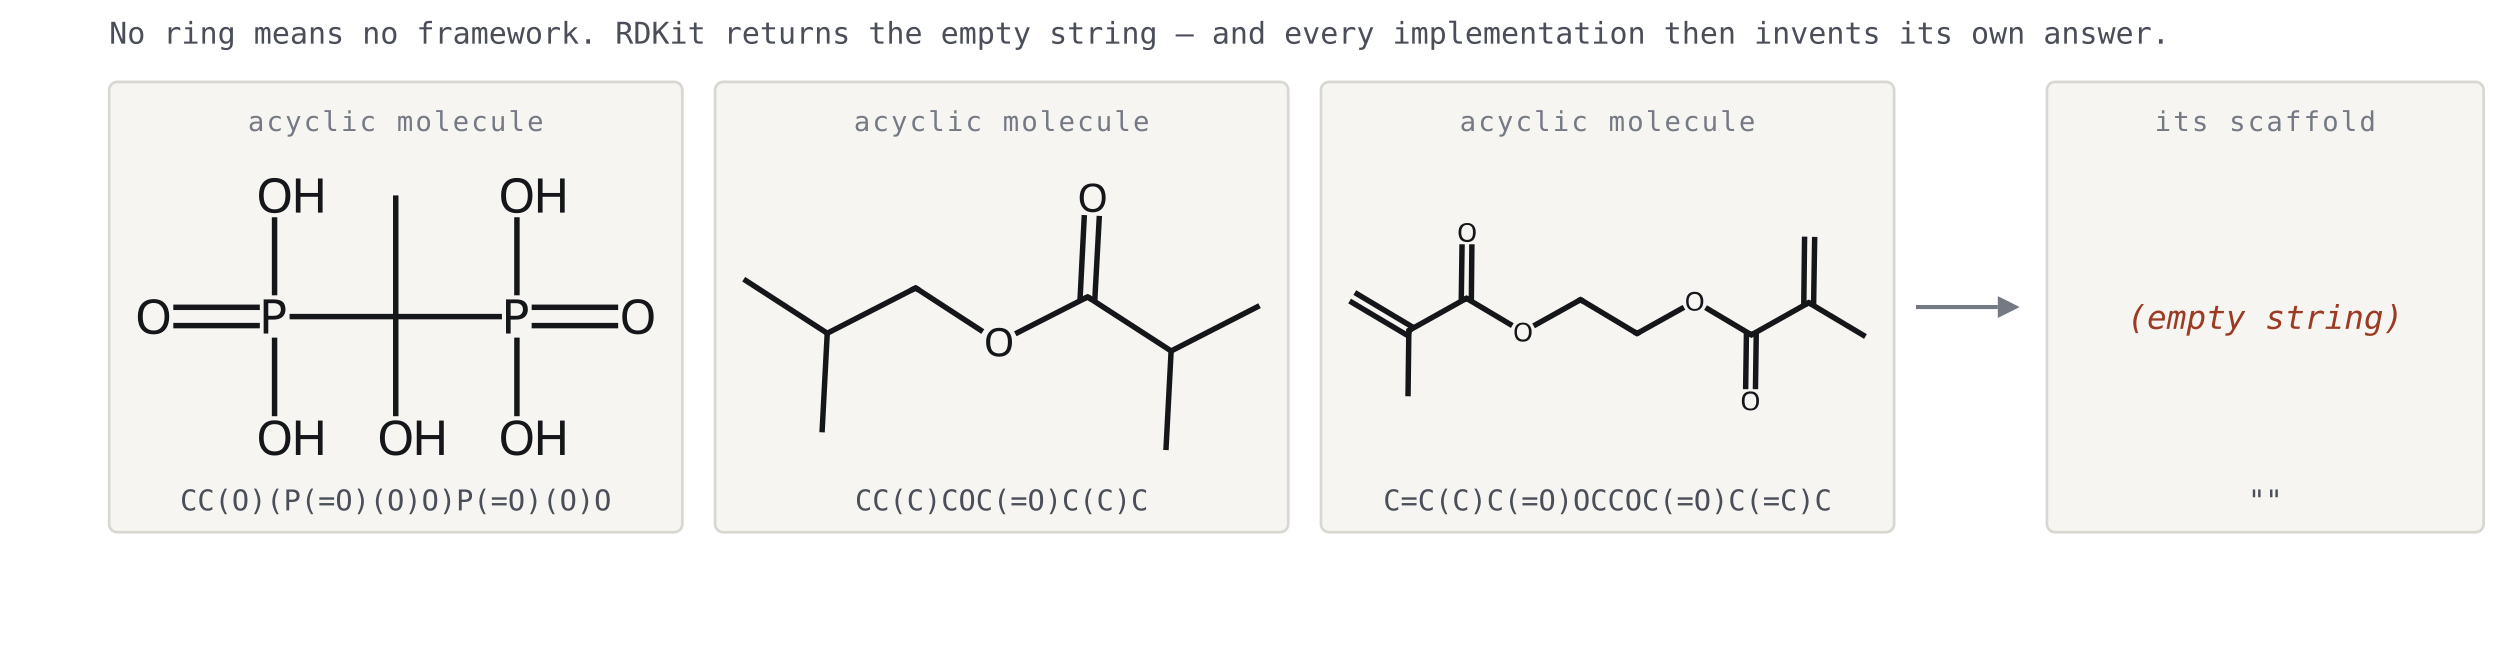
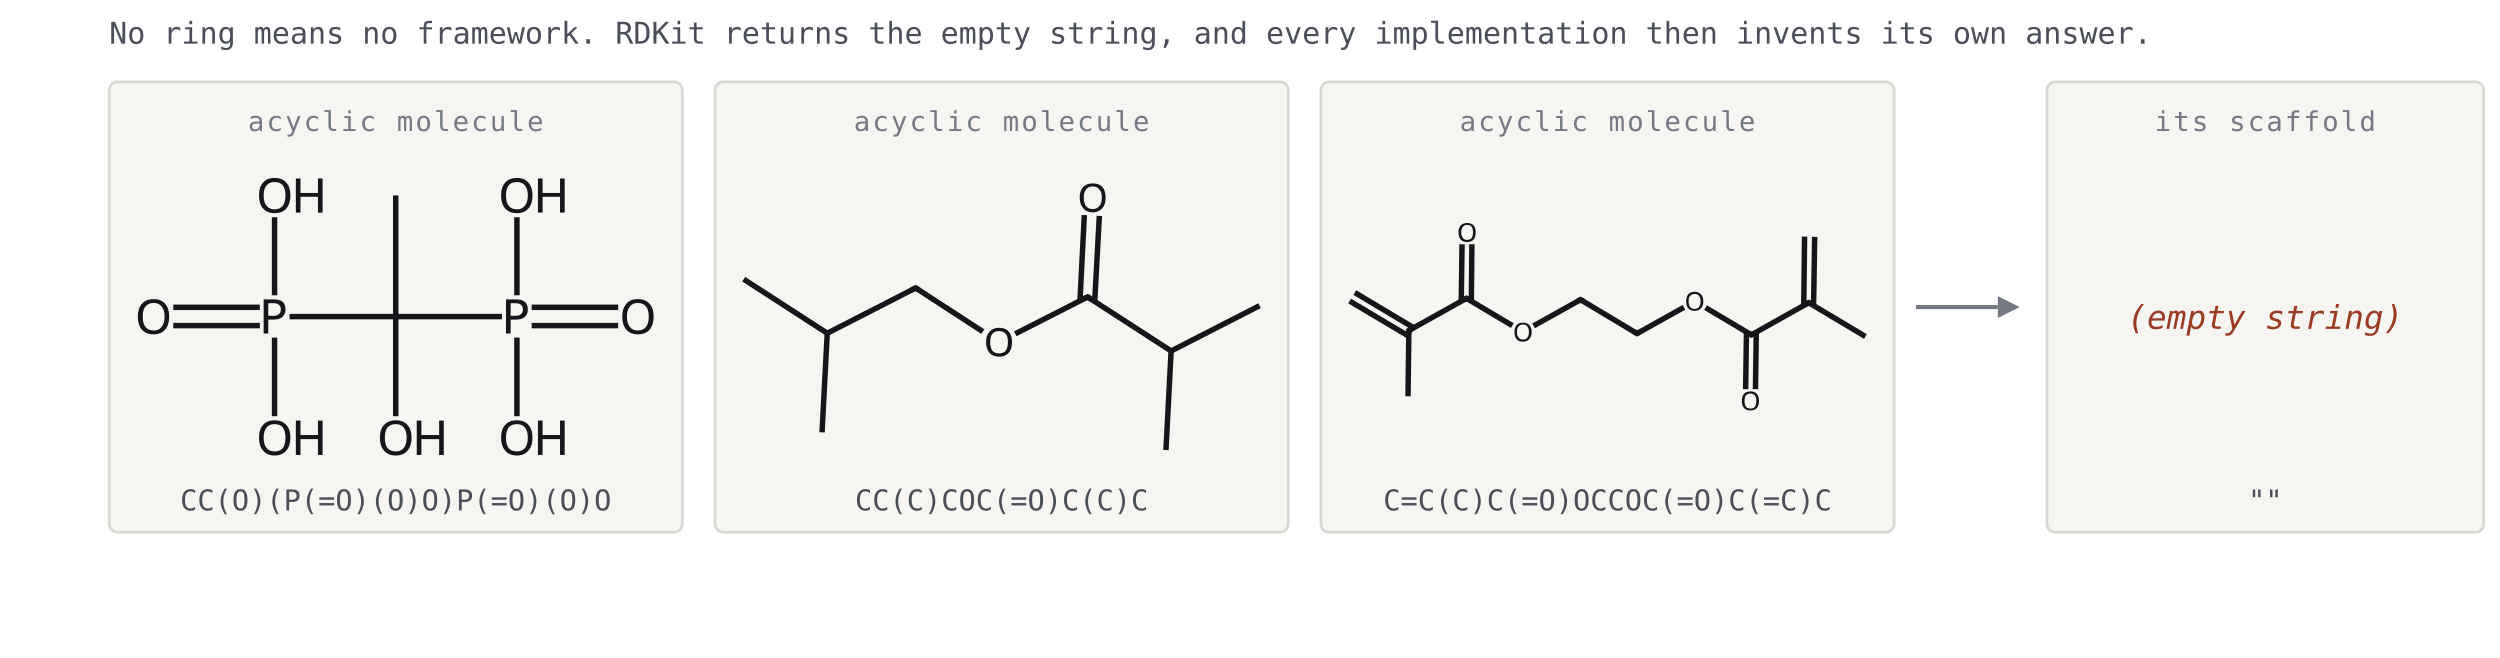
<svg xmlns="http://www.w3.org/2000/svg" viewBox="0 0 916 241" width="100%" role="img" aria-label="Real acyclic Tox21 molecules, which have no Murcko scaffold at all" font-family="ui-monospace, SFMono-Regular, Menlo, monospace">
  <style>
.cell{fill:var(--paper,#F6F5F2);stroke:var(--rule,#D8D7D1);stroke-width:1}
.mol{color:var(--ink,#14161A)}
.ct{fill:var(--ink-3,#747984);font-size:10px;letter-spacing:.08em;text-transform:uppercase}
.cs{fill:var(--ink-2,#4A4E58);font-size:10.5px}
.empty{fill:var(--leak,#9B3B24);font-size:12px;font-style:italic}
.arw{stroke:var(--ink-3,#747984);stroke-width:1.5}
.arwh{fill:var(--ink-3,#747984)}
.al{fill:var(--ink-3,#747984);font-size:9.5px}
.note{fill:var(--ink-2,#4A4E58);font-size:11px}
.hl{fill:var(--leak,#9B3B24);font-size:11px;font-weight:600}
</style>
-   <text class="note" x="40" y="16">No ring means no framework. RDKit returns the empty string — and every implementation then invents its own answer.</text>
+   <text class="note" x="40" y="16">No ring means no framework. RDKit returns the empty string, and every implementation then invents its own answer.</text>
  <g transform="translate(40,30)">
    <rect class="cell" x="0" y="0" width="210" height="165" rx="3" />
    <text class="ct" x="105.0" y="18" text-anchor="middle">acyclic molecule</text>
    <g transform="translate(0,26)" class="mol">
      <path class="bond-0 atom-0 atom-1" d="M 105.0,15.6 L 105.0,60.0" style="fill:none;fill-rule:evenodd;stroke:currentColor;stroke-width:2.0px;stroke-linecap:butt;stroke-linejoin:miter;stroke-opacity:1" />
      <path class="bond-1 atom-1 atom-2" d="M 105.0,60.0 L 105.0,96.5" style="fill:none;fill-rule:evenodd;stroke:currentColor;stroke-width:2.0px;stroke-linecap:butt;stroke-linejoin:miter;stroke-opacity:1" />
      <path class="bond-2 atom-1 atom-3" d="M 105.0,60.0 L 66.1,60.0" style="fill:none;fill-rule:evenodd;stroke:currentColor;stroke-width:2.0px;stroke-linecap:butt;stroke-linejoin:miter;stroke-opacity:1" />
      <path class="bond-3 atom-3 atom-4" d="M 55.2,56.6 L 23.5,56.6" style="fill:none;fill-rule:evenodd;stroke:currentColor;stroke-width:2.0px;stroke-linecap:butt;stroke-linejoin:miter;stroke-opacity:1" />
      <path class="bond-3 atom-3 atom-4" d="M 55.2,63.3 L 23.5,63.3" style="fill:none;fill-rule:evenodd;stroke:currentColor;stroke-width:2.0px;stroke-linecap:butt;stroke-linejoin:miter;stroke-opacity:1" />
      <path class="bond-4 atom-3 atom-5" d="M 60.6,67.7 L 60.6,96.5" style="fill:none;fill-rule:evenodd;stroke:currentColor;stroke-width:2.0px;stroke-linecap:butt;stroke-linejoin:miter;stroke-opacity:1" />
      <path class="bond-5 atom-3 atom-6" d="M 60.6,52.2 L 60.6,23.6" style="fill:none;fill-rule:evenodd;stroke:currentColor;stroke-width:2.0px;stroke-linecap:butt;stroke-linejoin:miter;stroke-opacity:1" />
      <path class="bond-6 atom-1 atom-7" d="M 105.0,60.0 L 143.9,60.0" style="fill:none;fill-rule:evenodd;stroke:currentColor;stroke-width:2.0px;stroke-linecap:butt;stroke-linejoin:miter;stroke-opacity:1" />
      <path class="bond-7 atom-7 atom-8" d="M 154.8,63.3 L 186.5,63.3" style="fill:none;fill-rule:evenodd;stroke:currentColor;stroke-width:2.0px;stroke-linecap:butt;stroke-linejoin:miter;stroke-opacity:1" />
      <path class="bond-7 atom-7 atom-8" d="M 154.8,56.6 L 186.5,56.6" style="fill:none;fill-rule:evenodd;stroke:currentColor;stroke-width:2.0px;stroke-linecap:butt;stroke-linejoin:miter;stroke-opacity:1" />
      <path class="bond-8 atom-7 atom-9" d="M 149.4,67.7 L 149.4,96.5" style="fill:none;fill-rule:evenodd;stroke:currentColor;stroke-width:2.0px;stroke-linecap:butt;stroke-linejoin:miter;stroke-opacity:1" />
      <path class="bond-9 atom-7 atom-10" d="M 149.4,52.2 L 149.4,23.6" style="fill:none;fill-rule:evenodd;stroke:currentColor;stroke-width:2.0px;stroke-linecap:butt;stroke-linejoin:miter;stroke-opacity:1" />
      <path class="atom-2" d="M 99.2 104.4 Q 99.2 101.3, 100.7 99.7 Q 102.2 98.0, 105.0 98.0 Q 107.8 98.0, 109.3 99.7 Q 110.8 101.3, 110.8 104.4 Q 110.8 107.4, 109.3 109.1 Q 107.8 110.9, 105.0 110.9 Q 102.2 110.9, 100.7 109.1 Q 99.2 107.4, 99.2 104.4 M 105.0 109.4 Q 106.9 109.4, 107.9 108.2 Q 109.0 106.9, 109.0 104.4 Q 109.0 101.9, 107.9 100.6 Q 106.9 99.4, 105.0 99.4 Q 103.1 99.4, 102.0 100.6 Q 101.0 101.9, 101.0 104.4 Q 101.0 106.9, 102.0 108.2 Q 103.1 109.4, 105.0 109.4 " fill="currentColor" />
      <path class="atom-2" d="M 112.7 98.1 L 114.4 98.1 L 114.4 103.4 L 120.9 103.4 L 120.9 98.1 L 122.6 98.1 L 122.6 110.7 L 120.9 110.7 L 120.9 104.9 L 114.4 104.9 L 114.4 110.7 L 112.7 110.7 L 112.7 98.1 " fill="currentColor" />
      <path class="atom-3" d="M 60.3 53.7 Q 62.5 53.7, 63.6 54.6 Q 64.6 55.6, 64.6 57.4 Q 64.6 59.1, 63.5 60.1 Q 62.4 61.1, 60.3 61.1 L 58.3 61.1 L 58.3 66.2 L 56.6 66.2 L 56.6 53.7 L 60.3 53.7 M 60.3 59.7 Q 61.6 59.7, 62.2 59.1 Q 62.9 58.5, 62.9 57.4 Q 62.9 56.2, 62.2 55.7 Q 61.6 55.1, 60.3 55.1 L 58.3 55.1 L 58.3 59.7 L 60.3 59.7 " fill="currentColor" />
      <path class="atom-4" d="M 10.5 60.0 Q 10.5 57.0, 12.0 55.3 Q 13.5 53.6, 16.3 53.6 Q 19.1 53.6, 20.5 55.3 Q 22.0 57.0, 22.0 60.0 Q 22.0 63.0, 20.5 64.8 Q 19.0 66.5, 16.3 66.5 Q 13.5 66.5, 12.0 64.8 Q 10.5 63.1, 10.5 60.0 M 16.3 65.1 Q 18.2 65.1, 19.2 63.8 Q 20.3 62.5, 20.3 60.0 Q 20.3 57.5, 19.2 56.3 Q 18.2 55.0, 16.3 55.0 Q 14.4 55.0, 13.3 56.3 Q 12.3 57.5, 12.3 60.0 Q 12.3 62.5, 13.3 63.8 Q 14.4 65.1, 16.3 65.1 " fill="currentColor" />
      <path class="atom-5" d="M 54.9 104.4 Q 54.9 101.3, 56.4 99.7 Q 57.8 98.0, 60.6 98.0 Q 63.4 98.0, 64.9 99.7 Q 66.4 101.3, 66.4 104.4 Q 66.4 107.4, 64.9 109.1 Q 63.4 110.9, 60.6 110.9 Q 57.9 110.9, 56.4 109.1 Q 54.9 107.4, 54.9 104.4 M 60.6 109.4 Q 62.6 109.4, 63.6 108.2 Q 64.6 106.9, 64.6 104.4 Q 64.6 101.9, 63.6 100.6 Q 62.6 99.4, 60.6 99.4 Q 58.7 99.4, 57.7 100.6 Q 56.6 101.9, 56.6 104.4 Q 56.6 106.9, 57.7 108.2 Q 58.7 109.4, 60.6 109.4 " fill="currentColor" />
      <path class="atom-5" d="M 68.4 98.1 L 70.1 98.1 L 70.1 103.4 L 76.5 103.4 L 76.5 98.1 L 78.2 98.1 L 78.2 110.7 L 76.5 110.7 L 76.5 104.9 L 70.1 104.9 L 70.1 110.7 L 68.4 110.7 L 68.4 98.1 " fill="currentColor" />
      <path class="atom-6" d="M 54.9 15.6 Q 54.9 12.6, 56.4 10.9 Q 57.8 9.2, 60.6 9.2 Q 63.4 9.2, 64.9 10.9 Q 66.4 12.6, 66.4 15.6 Q 66.4 18.7, 64.9 20.4 Q 63.4 22.1, 60.6 22.1 Q 57.9 22.1, 56.4 20.4 Q 54.9 18.7, 54.9 15.6 M 60.6 20.7 Q 62.6 20.7, 63.6 19.4 Q 64.6 18.1, 64.6 15.6 Q 64.6 13.2, 63.6 11.9 Q 62.6 10.7, 60.6 10.7 Q 58.7 10.7, 57.7 11.9 Q 56.6 13.1, 56.6 15.6 Q 56.6 18.2, 57.7 19.4 Q 58.7 20.7, 60.6 20.7 " fill="currentColor" />
      <path class="atom-6" d="M 68.4 9.4 L 70.1 9.4 L 70.1 14.7 L 76.5 14.7 L 76.5 9.4 L 78.2 9.4 L 78.2 21.9 L 76.5 21.9 L 76.5 16.1 L 70.1 16.1 L 70.1 21.9 L 68.4 21.9 L 68.4 9.4 " fill="currentColor" />
      <path class="atom-7" d="M 149.1 53.7 Q 151.2 53.7, 152.3 54.6 Q 153.4 55.6, 153.4 57.4 Q 153.4 59.1, 152.3 60.1 Q 151.2 61.1, 149.1 61.1 L 147.1 61.1 L 147.1 66.2 L 145.4 66.2 L 145.4 53.7 L 149.1 53.7 M 149.1 59.7 Q 150.3 59.7, 150.9 59.1 Q 151.6 58.5, 151.6 57.4 Q 151.6 56.2, 150.9 55.7 Q 150.3 55.1, 149.1 55.1 L 147.1 55.1 L 147.1 59.7 L 149.1 59.7 " fill="currentColor" />
      <path class="atom-8" d="M 188.0 60.0 Q 188.0 57.0, 189.5 55.3 Q 190.9 53.6, 193.7 53.6 Q 196.5 53.6, 198.0 55.3 Q 199.5 57.0, 199.5 60.0 Q 199.5 63.0, 198.0 64.8 Q 196.5 66.5, 193.7 66.5 Q 191.0 66.5, 189.5 64.8 Q 188.0 63.1, 188.0 60.0 M 193.7 65.1 Q 195.6 65.1, 196.7 63.8 Q 197.7 62.5, 197.7 60.0 Q 197.7 57.5, 196.7 56.3 Q 195.6 55.0, 193.7 55.0 Q 191.8 55.0, 190.8 56.3 Q 189.7 57.5, 189.7 60.0 Q 189.7 62.5, 190.8 63.8 Q 191.8 65.1, 193.7 65.1 " fill="currentColor" />
      <path class="atom-9" d="M 143.6 104.4 Q 143.6 101.3, 145.1 99.7 Q 146.6 98.0, 149.4 98.0 Q 152.2 98.0, 153.6 99.7 Q 155.1 101.3, 155.1 104.4 Q 155.1 107.4, 153.6 109.1 Q 152.1 110.9, 149.4 110.9 Q 146.6 110.9, 145.1 109.1 Q 143.6 107.4, 143.6 104.4 M 149.4 109.4 Q 151.3 109.4, 152.3 108.2 Q 153.4 106.9, 153.4 104.4 Q 153.4 101.9, 152.3 100.6 Q 151.3 99.4, 149.4 99.4 Q 147.4 99.4, 146.4 100.6 Q 145.4 101.9, 145.4 104.4 Q 145.4 106.9, 146.4 108.2 Q 147.4 109.4, 149.4 109.4 " fill="currentColor" />
      <path class="atom-9" d="M 157.1 98.1 L 158.8 98.1 L 158.8 103.4 L 165.2 103.4 L 165.2 98.1 L 166.9 98.1 L 166.9 110.7 L 165.2 110.7 L 165.2 104.9 L 158.8 104.9 L 158.8 110.7 L 157.1 110.7 L 157.1 98.1 " fill="currentColor" />
      <path class="atom-10" d="M 143.6 15.6 Q 143.6 12.6, 145.1 10.9 Q 146.6 9.2, 149.4 9.2 Q 152.2 9.2, 153.6 10.9 Q 155.1 12.6, 155.1 15.6 Q 155.1 18.7, 153.6 20.4 Q 152.1 22.1, 149.4 22.1 Q 146.6 22.1, 145.1 20.4 Q 143.6 18.7, 143.6 15.6 M 149.4 20.7 Q 151.3 20.7, 152.3 19.4 Q 153.4 18.1, 153.4 15.6 Q 153.4 13.2, 152.3 11.9 Q 151.3 10.7, 149.4 10.7 Q 147.4 10.7, 146.4 11.9 Q 145.4 13.1, 145.4 15.6 Q 145.4 18.2, 146.4 19.4 Q 147.4 20.7, 149.4 20.7 " fill="currentColor" />
      <path class="atom-10" d="M 157.1 9.4 L 158.8 9.4 L 158.8 14.7 L 165.2 14.7 L 165.2 9.4 L 166.9 9.4 L 166.9 21.9 L 165.2 21.9 L 165.2 16.1 L 158.8 16.1 L 158.8 21.9 L 157.1 21.9 L 157.1 9.4 " fill="currentColor" />
    </g>
    <text class="cs" x="105.0" y="157" text-anchor="middle">CC(O)(P(=O)(O)O)P(=O)(O)O</text>
  </g>
  <g transform="translate(262,30)">
    <rect class="cell" x="0" y="0" width="210" height="165" rx="3" />
    <text class="ct" x="105.0" y="18" text-anchor="middle">acyclic molecule</text>
    <g transform="translate(0,26)" class="mol">
      <path class="bond-0 atom-0 atom-1" d="M 10.5,46.3 L 41.1,66.1" style="fill:none;fill-rule:evenodd;stroke:currentColor;stroke-width:2.0px;stroke-linecap:butt;stroke-linejoin:miter;stroke-opacity:1" />
      <path class="bond-1 atom-1 atom-2" d="M 41.1,66.1 L 39.2,102.4" style="fill:none;fill-rule:evenodd;stroke:currentColor;stroke-width:2.0px;stroke-linecap:butt;stroke-linejoin:miter;stroke-opacity:1" />
      <path class="bond-2 atom-1 atom-3" d="M 41.1,66.1 L 73.5,49.5" style="fill:none;fill-rule:evenodd;stroke:currentColor;stroke-width:2.0px;stroke-linecap:butt;stroke-linejoin:miter;stroke-opacity:1" />
      <path class="bond-3 atom-3 atom-4" d="M 73.5,49.5 L 98.1,65.5" style="fill:none;fill-rule:evenodd;stroke:currentColor;stroke-width:2.0px;stroke-linecap:butt;stroke-linejoin:miter;stroke-opacity:1" />
      <path class="bond-4 atom-4 atom-5" d="M 110.0,66.3 L 136.5,52.8" style="fill:none;fill-rule:evenodd;stroke:currentColor;stroke-width:2.0px;stroke-linecap:butt;stroke-linejoin:miter;stroke-opacity:1" />
      <path class="bond-5 atom-5 atom-6" d="M 139.1,54.5 L 140.8,23.1" style="fill:none;fill-rule:evenodd;stroke:currentColor;stroke-width:2.0px;stroke-linecap:butt;stroke-linejoin:miter;stroke-opacity:1" />
      <path class="bond-5 atom-5 atom-6" d="M 133.7,54.2 L 135.3,22.8" style="fill:none;fill-rule:evenodd;stroke:currentColor;stroke-width:2.0px;stroke-linecap:butt;stroke-linejoin:miter;stroke-opacity:1" />
      <path class="bond-6 atom-5 atom-7" d="M 136.5,52.8 L 167.1,72.6" style="fill:none;fill-rule:evenodd;stroke:currentColor;stroke-width:2.0px;stroke-linecap:butt;stroke-linejoin:miter;stroke-opacity:1" />
      <path class="bond-7 atom-7 atom-8" d="M 167.1,72.6 L 199.5,56.0" style="fill:none;fill-rule:evenodd;stroke:currentColor;stroke-width:2.0px;stroke-linecap:butt;stroke-linejoin:miter;stroke-opacity:1" />
      <path class="bond-8 atom-7 atom-9" d="M 167.1,72.6 L 165.2,108.9" style="fill:none;fill-rule:evenodd;stroke:currentColor;stroke-width:2.0px;stroke-linecap:butt;stroke-linejoin:miter;stroke-opacity:1" />
      <path d="M 71.9,50.3 L 73.5,49.5 L 74.7,50.3" style="fill:none;stroke:currentColor;stroke-width:2.0px;stroke-linecap:butt;stroke-linejoin:miter;stroke-miterlimit:10;stroke-opacity:1;" />
      <path d="M 135.2,53.4 L 136.5,52.8 L 138.0,53.7" style="fill:none;stroke:currentColor;stroke-width:2.0px;stroke-linecap:butt;stroke-linejoin:miter;stroke-miterlimit:10;stroke-opacity:1;" />
      <path class="atom-4" d="M 99.3 69.3 Q 99.3 66.9, 100.6 65.5 Q 101.8 64.1, 104.1 64.1 Q 106.4 64.1, 107.6 65.5 Q 108.8 66.9, 108.8 69.3 Q 108.8 71.9, 107.6 73.3 Q 106.3 74.7, 104.1 74.7 Q 101.8 74.7, 100.6 73.3 Q 99.3 71.9, 99.3 69.3 M 104.1 73.5 Q 105.6 73.5, 106.5 72.5 Q 107.3 71.4, 107.3 69.3 Q 107.3 67.3, 106.5 66.3 Q 105.6 65.3, 104.1 65.3 Q 102.5 65.3, 101.6 66.3 Q 100.8 67.3, 100.8 69.3 Q 100.8 71.4, 101.6 72.5 Q 102.5 73.5, 104.1 73.5 " fill="currentColor" />
      <path class="atom-6" d="M 133.6 16.4 Q 133.6 13.9, 134.9 12.5 Q 136.1 11.2, 138.4 11.2 Q 140.7 11.2, 141.9 12.5 Q 143.1 13.9, 143.1 16.4 Q 143.1 18.9, 141.9 20.3 Q 140.6 21.8, 138.4 21.8 Q 136.1 21.8, 134.9 20.3 Q 133.6 18.9, 133.6 16.4 M 138.4 20.6 Q 139.9 20.6, 140.8 19.5 Q 141.7 18.5, 141.7 16.4 Q 141.7 14.4, 140.8 13.4 Q 139.9 12.3, 138.4 12.3 Q 136.8 12.3, 135.9 13.4 Q 135.1 14.4, 135.1 16.4 Q 135.1 18.5, 135.9 19.5 Q 136.8 20.6, 138.4 20.6 " fill="currentColor" />
    </g>
    <text class="cs" x="105.0" y="157" text-anchor="middle">CC(C)COC(=O)C(C)C</text>
  </g>
  <g transform="translate(484,30)">
    <rect class="cell" x="0" y="0" width="210" height="165" rx="3" />
    <text class="ct" x="105.0" y="18" text-anchor="middle">acyclic molecule</text>
    <g transform="translate(0,26)" class="mol">
      <path class="bond-0 atom-0 atom-1" d="M 12.4,51.2 L 34.0,64.1" style="fill:none;fill-rule:evenodd;stroke:currentColor;stroke-width:2.0px;stroke-linecap:butt;stroke-linejoin:miter;stroke-opacity:1" />
      <path class="bond-0 atom-0 atom-1" d="M 10.5,54.3 L 32.2,67.2" style="fill:none;fill-rule:evenodd;stroke:currentColor;stroke-width:2.0px;stroke-linecap:butt;stroke-linejoin:miter;stroke-opacity:1" />
      <path class="bond-1 atom-1 atom-2" d="M 32.2,65.1 L 31.9,89.2" style="fill:none;fill-rule:evenodd;stroke:currentColor;stroke-width:2.0px;stroke-linecap:butt;stroke-linejoin:miter;stroke-opacity:1" />
      <path class="bond-2 atom-1 atom-3" d="M 32.2,65.1 L 53.3,53.3" style="fill:none;fill-rule:evenodd;stroke:currentColor;stroke-width:2.0px;stroke-linecap:butt;stroke-linejoin:miter;stroke-opacity:1" />
      <path class="bond-3 atom-3 atom-4" d="M 55.1,54.3 L 55.3,33.5" style="fill:none;fill-rule:evenodd;stroke:currentColor;stroke-width:2.0px;stroke-linecap:butt;stroke-linejoin:miter;stroke-opacity:1" />
      <path class="bond-3 atom-3 atom-4" d="M 51.4,54.3 L 51.7,33.5" style="fill:none;fill-rule:evenodd;stroke:currentColor;stroke-width:2.0px;stroke-linecap:butt;stroke-linejoin:miter;stroke-opacity:1" />
      <path class="bond-4 atom-3 atom-5" d="M 53.3,53.3 L 70.1,63.3" style="fill:none;fill-rule:evenodd;stroke:currentColor;stroke-width:2.0px;stroke-linecap:butt;stroke-linejoin:miter;stroke-opacity:1" />
      <path class="bond-5 atom-5 atom-6" d="M 77.9,63.4 L 95.1,53.8" style="fill:none;fill-rule:evenodd;stroke:currentColor;stroke-width:2.0px;stroke-linecap:butt;stroke-linejoin:miter;stroke-opacity:1" />
      <path class="bond-6 atom-6 atom-7" d="M 95.1,53.8 L 115.8,66.2" style="fill:none;fill-rule:evenodd;stroke:currentColor;stroke-width:2.0px;stroke-linecap:butt;stroke-linejoin:miter;stroke-opacity:1" />
      <path class="bond-7 atom-7 atom-8" d="M 115.8,66.2 L 133.0,56.6" style="fill:none;fill-rule:evenodd;stroke:currentColor;stroke-width:2.0px;stroke-linecap:butt;stroke-linejoin:miter;stroke-opacity:1" />
      <path class="bond-8 atom-8 atom-9" d="M 140.9,56.7 L 157.7,66.7" style="fill:none;fill-rule:evenodd;stroke:currentColor;stroke-width:2.0px;stroke-linecap:butt;stroke-linejoin:miter;stroke-opacity:1" />
      <path class="bond-9 atom-9 atom-10" d="M 155.9,65.6 L 155.6,86.6" style="fill:none;fill-rule:evenodd;stroke:currentColor;stroke-width:2.0px;stroke-linecap:butt;stroke-linejoin:miter;stroke-opacity:1" />
      <path class="bond-9 atom-9 atom-10" d="M 159.5,65.7 L 159.2,86.6" style="fill:none;fill-rule:evenodd;stroke:currentColor;stroke-width:2.0px;stroke-linecap:butt;stroke-linejoin:miter;stroke-opacity:1" />
      <path class="bond-10 atom-9 atom-11" d="M 157.7,66.7 L 178.7,54.9" style="fill:none;fill-rule:evenodd;stroke:currentColor;stroke-width:2.0px;stroke-linecap:butt;stroke-linejoin:miter;stroke-opacity:1" />
      <path class="bond-11 atom-11 atom-12" d="M 180.5,56.0 L 180.9,30.8" style="fill:none;fill-rule:evenodd;stroke:currentColor;stroke-width:2.0px;stroke-linecap:butt;stroke-linejoin:miter;stroke-opacity:1" />
      <path class="bond-11 atom-11 atom-12" d="M 176.9,55.9 L 177.2,30.7" style="fill:none;fill-rule:evenodd;stroke:currentColor;stroke-width:2.0px;stroke-linecap:butt;stroke-linejoin:miter;stroke-opacity:1" />
      <path class="bond-12 atom-11 atom-13" d="M 178.7,54.9 L 199.5,67.3" style="fill:none;fill-rule:evenodd;stroke:currentColor;stroke-width:2.0px;stroke-linecap:butt;stroke-linejoin:miter;stroke-opacity:1" />
      <path d="M 32.2,66.3 L 32.2,65.1 L 33.2,64.5" style="fill:none;stroke:currentColor;stroke-width:2.0px;stroke-linecap:butt;stroke-linejoin:miter;stroke-miterlimit:10;stroke-opacity:1;" />
      <path d="M 52.2,53.9 L 53.3,53.3 L 54.1,53.8" style="fill:none;stroke:currentColor;stroke-width:2.0px;stroke-linecap:butt;stroke-linejoin:miter;stroke-miterlimit:10;stroke-opacity:1;" />
      <path d="M 94.2,54.3 L 95.1,53.8 L 96.1,54.4" style="fill:none;stroke:currentColor;stroke-width:2.0px;stroke-linecap:butt;stroke-linejoin:miter;stroke-miterlimit:10;stroke-opacity:1;" />
      <path d="M 114.8,65.6 L 115.8,66.2 L 116.7,65.7" style="fill:none;stroke:currentColor;stroke-width:2.0px;stroke-linecap:butt;stroke-linejoin:miter;stroke-miterlimit:10;stroke-opacity:1;" />
      <path d="M 156.8,66.2 L 157.7,66.7 L 158.7,66.1" style="fill:none;stroke:currentColor;stroke-width:2.0px;stroke-linecap:butt;stroke-linejoin:miter;stroke-miterlimit:10;stroke-opacity:1;" />
      <path d="M 177.7,55.5 L 178.7,54.9 L 179.8,55.5" style="fill:none;stroke:currentColor;stroke-width:2.0px;stroke-linecap:butt;stroke-linejoin:miter;stroke-miterlimit:10;stroke-opacity:1;" />
      <path class="atom-4" d="M 50.4 29.1 Q 50.4 27.5, 51.2 26.6 Q 52.1 25.7, 53.6 25.7 Q 55.1 25.7, 55.9 26.6 Q 56.7 27.5, 56.7 29.1 Q 56.7 30.8, 55.9 31.8 Q 55.1 32.7, 53.6 32.7 Q 52.1 32.7, 51.2 31.8 Q 50.4 30.8, 50.4 29.1 M 53.6 31.9 Q 54.6 31.9, 55.2 31.2 Q 55.7 30.5, 55.7 29.1 Q 55.7 27.8, 55.2 27.1 Q 54.6 26.4, 53.6 26.4 Q 52.5 26.4, 52.0 27.1 Q 51.4 27.8, 51.4 29.1 Q 51.4 30.5, 52.0 31.2 Q 52.5 31.9, 53.6 31.9 " fill="currentColor" />
      <path class="atom-5" d="M 70.9 65.6 Q 70.9 64.0, 71.7 63.1 Q 72.5 62.2, 74.0 62.2 Q 75.5 62.2, 76.3 63.1 Q 77.2 64.0, 77.2 65.6 Q 77.2 67.3, 76.3 68.3 Q 75.5 69.2, 74.0 69.2 Q 72.5 69.2, 71.7 68.3 Q 70.9 67.3, 70.9 65.6 M 74.0 68.4 Q 75.1 68.4, 75.6 67.7 Q 76.2 67.0, 76.2 65.6 Q 76.2 64.3, 75.6 63.6 Q 75.1 62.9, 74.0 62.9 Q 73.0 62.9, 72.4 63.6 Q 71.8 64.3, 71.8 65.6 Q 71.8 67.0, 72.4 67.7 Q 73.0 68.4, 74.0 68.4 " fill="currentColor" />
      <path class="atom-8" d="M 133.8 54.4 Q 133.8 52.7, 134.6 51.8 Q 135.4 50.9, 136.9 50.9 Q 138.4 50.9, 139.2 51.8 Q 140.1 52.7, 140.1 54.4 Q 140.1 56.1, 139.2 57.0 Q 138.4 57.9, 136.9 57.9 Q 135.4 57.9, 134.6 57.0 Q 133.8 56.1, 133.8 54.4 M 136.9 57.2 Q 138.0 57.2, 138.5 56.5 Q 139.1 55.8, 139.1 54.4 Q 139.1 53.0, 138.5 52.4 Q 138.0 51.7, 136.9 51.7 Q 135.9 51.7, 135.3 52.4 Q 134.7 53.0, 134.7 54.4 Q 134.7 55.8, 135.3 56.5 Q 135.9 57.2, 136.9 57.2 " fill="currentColor" />
      <path class="atom-10" d="M 154.2 90.9 Q 154.2 89.2, 155.0 88.3 Q 155.8 87.4, 157.4 87.4 Q 158.9 87.4, 159.7 88.3 Q 160.5 89.2, 160.5 90.9 Q 160.5 92.5, 159.7 93.5 Q 158.9 94.4, 157.4 94.4 Q 155.8 94.4, 155.0 93.5 Q 154.2 92.6, 154.2 90.9 M 157.4 93.7 Q 158.4 93.7, 159.0 93.0 Q 159.5 92.3, 159.5 90.9 Q 159.5 89.5, 159.0 88.9 Q 158.4 88.2, 157.4 88.2 Q 156.3 88.2, 155.7 88.9 Q 155.2 89.5, 155.2 90.9 Q 155.2 92.3, 155.7 93.0 Q 156.3 93.7, 157.4 93.7 " fill="currentColor" />
    </g>
    <text class="cs" x="105.0" y="157" text-anchor="middle">C=C(C)C(=O)OCCOC(=O)C(=C)C</text>
  </g>
  <g transform="translate(702,112.5)">
    <line class="arw" x1="0" y1="0" x2="30" y2="0" />
    <path class="arwh" d="M 30 -4 L 38 0 L 30 4 Z" />
    <text class="al" x="19" y="-10" text-anchor="middle" />
  </g>
  <g transform="translate(750,30)">
    <rect class="cell" x="0" y="0" width="160" height="165" rx="3" />
    <text class="ct" x="80.0" y="18" text-anchor="middle">its scaffold</text>
    <text class="empty" x="80.0" y="90.5" text-anchor="middle">(empty string)</text>
    <text class="cs" x="80.0" y="157" text-anchor="middle">""</text>
  </g>
</svg>
